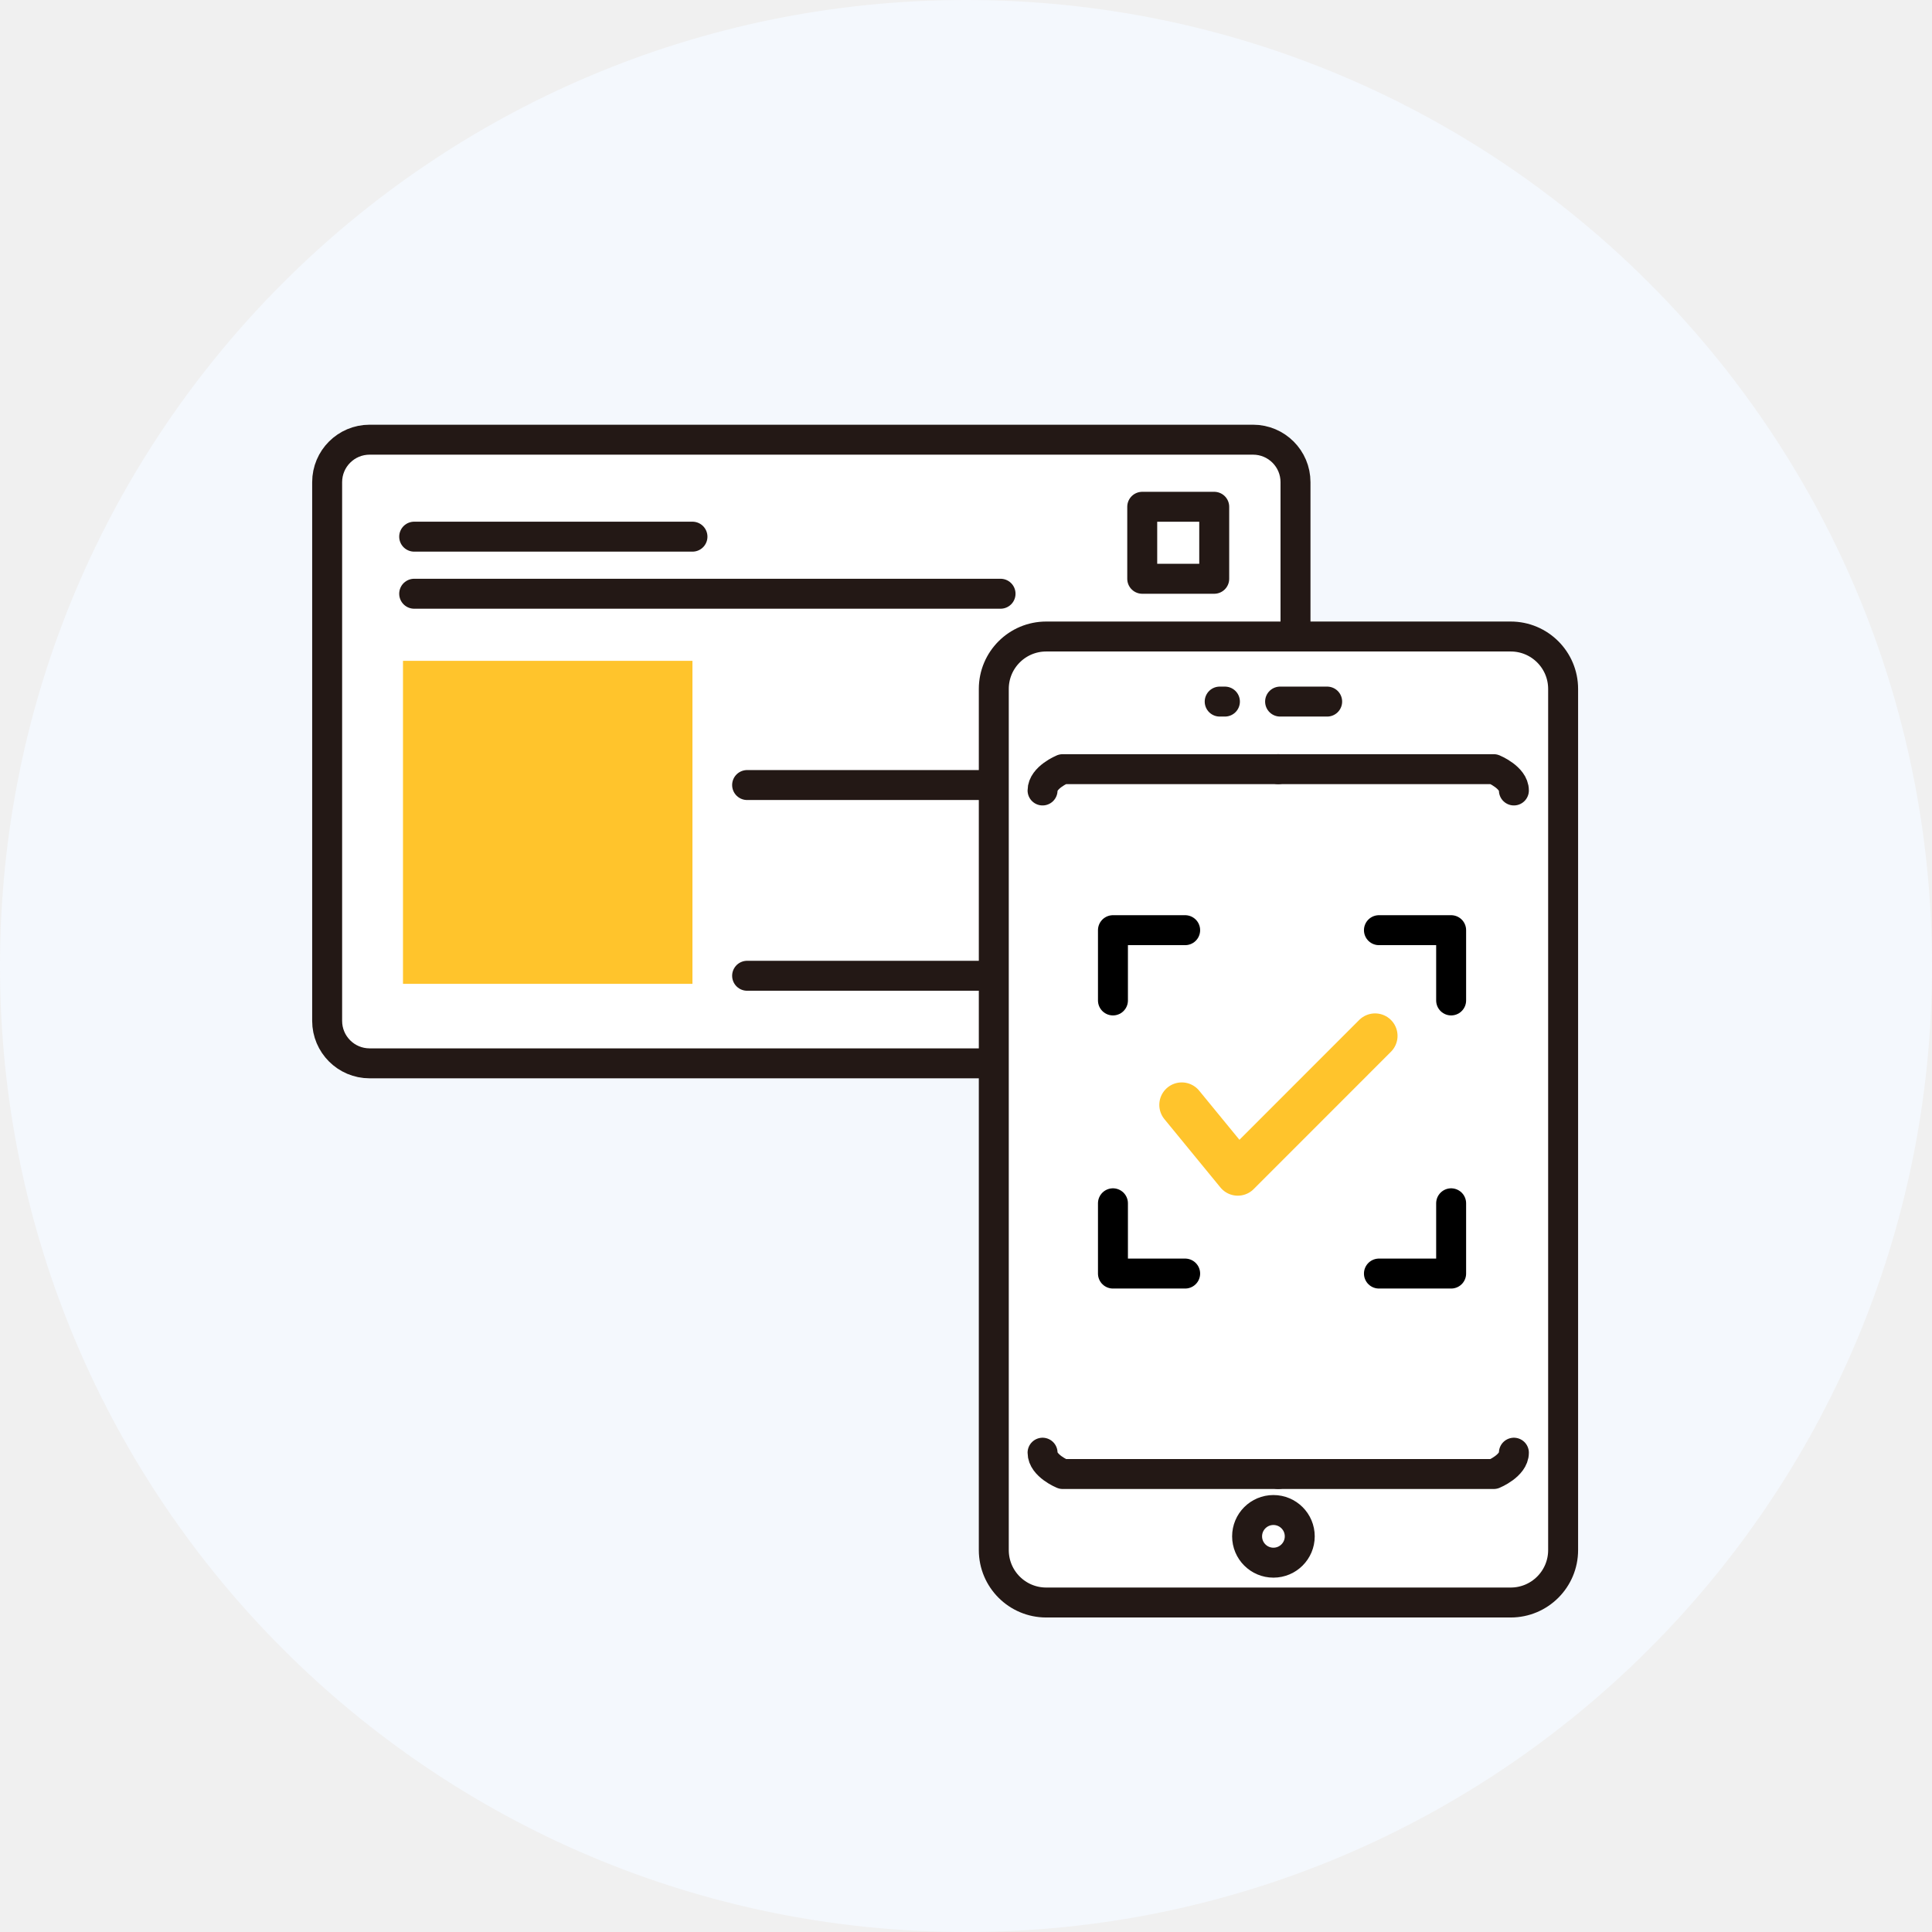
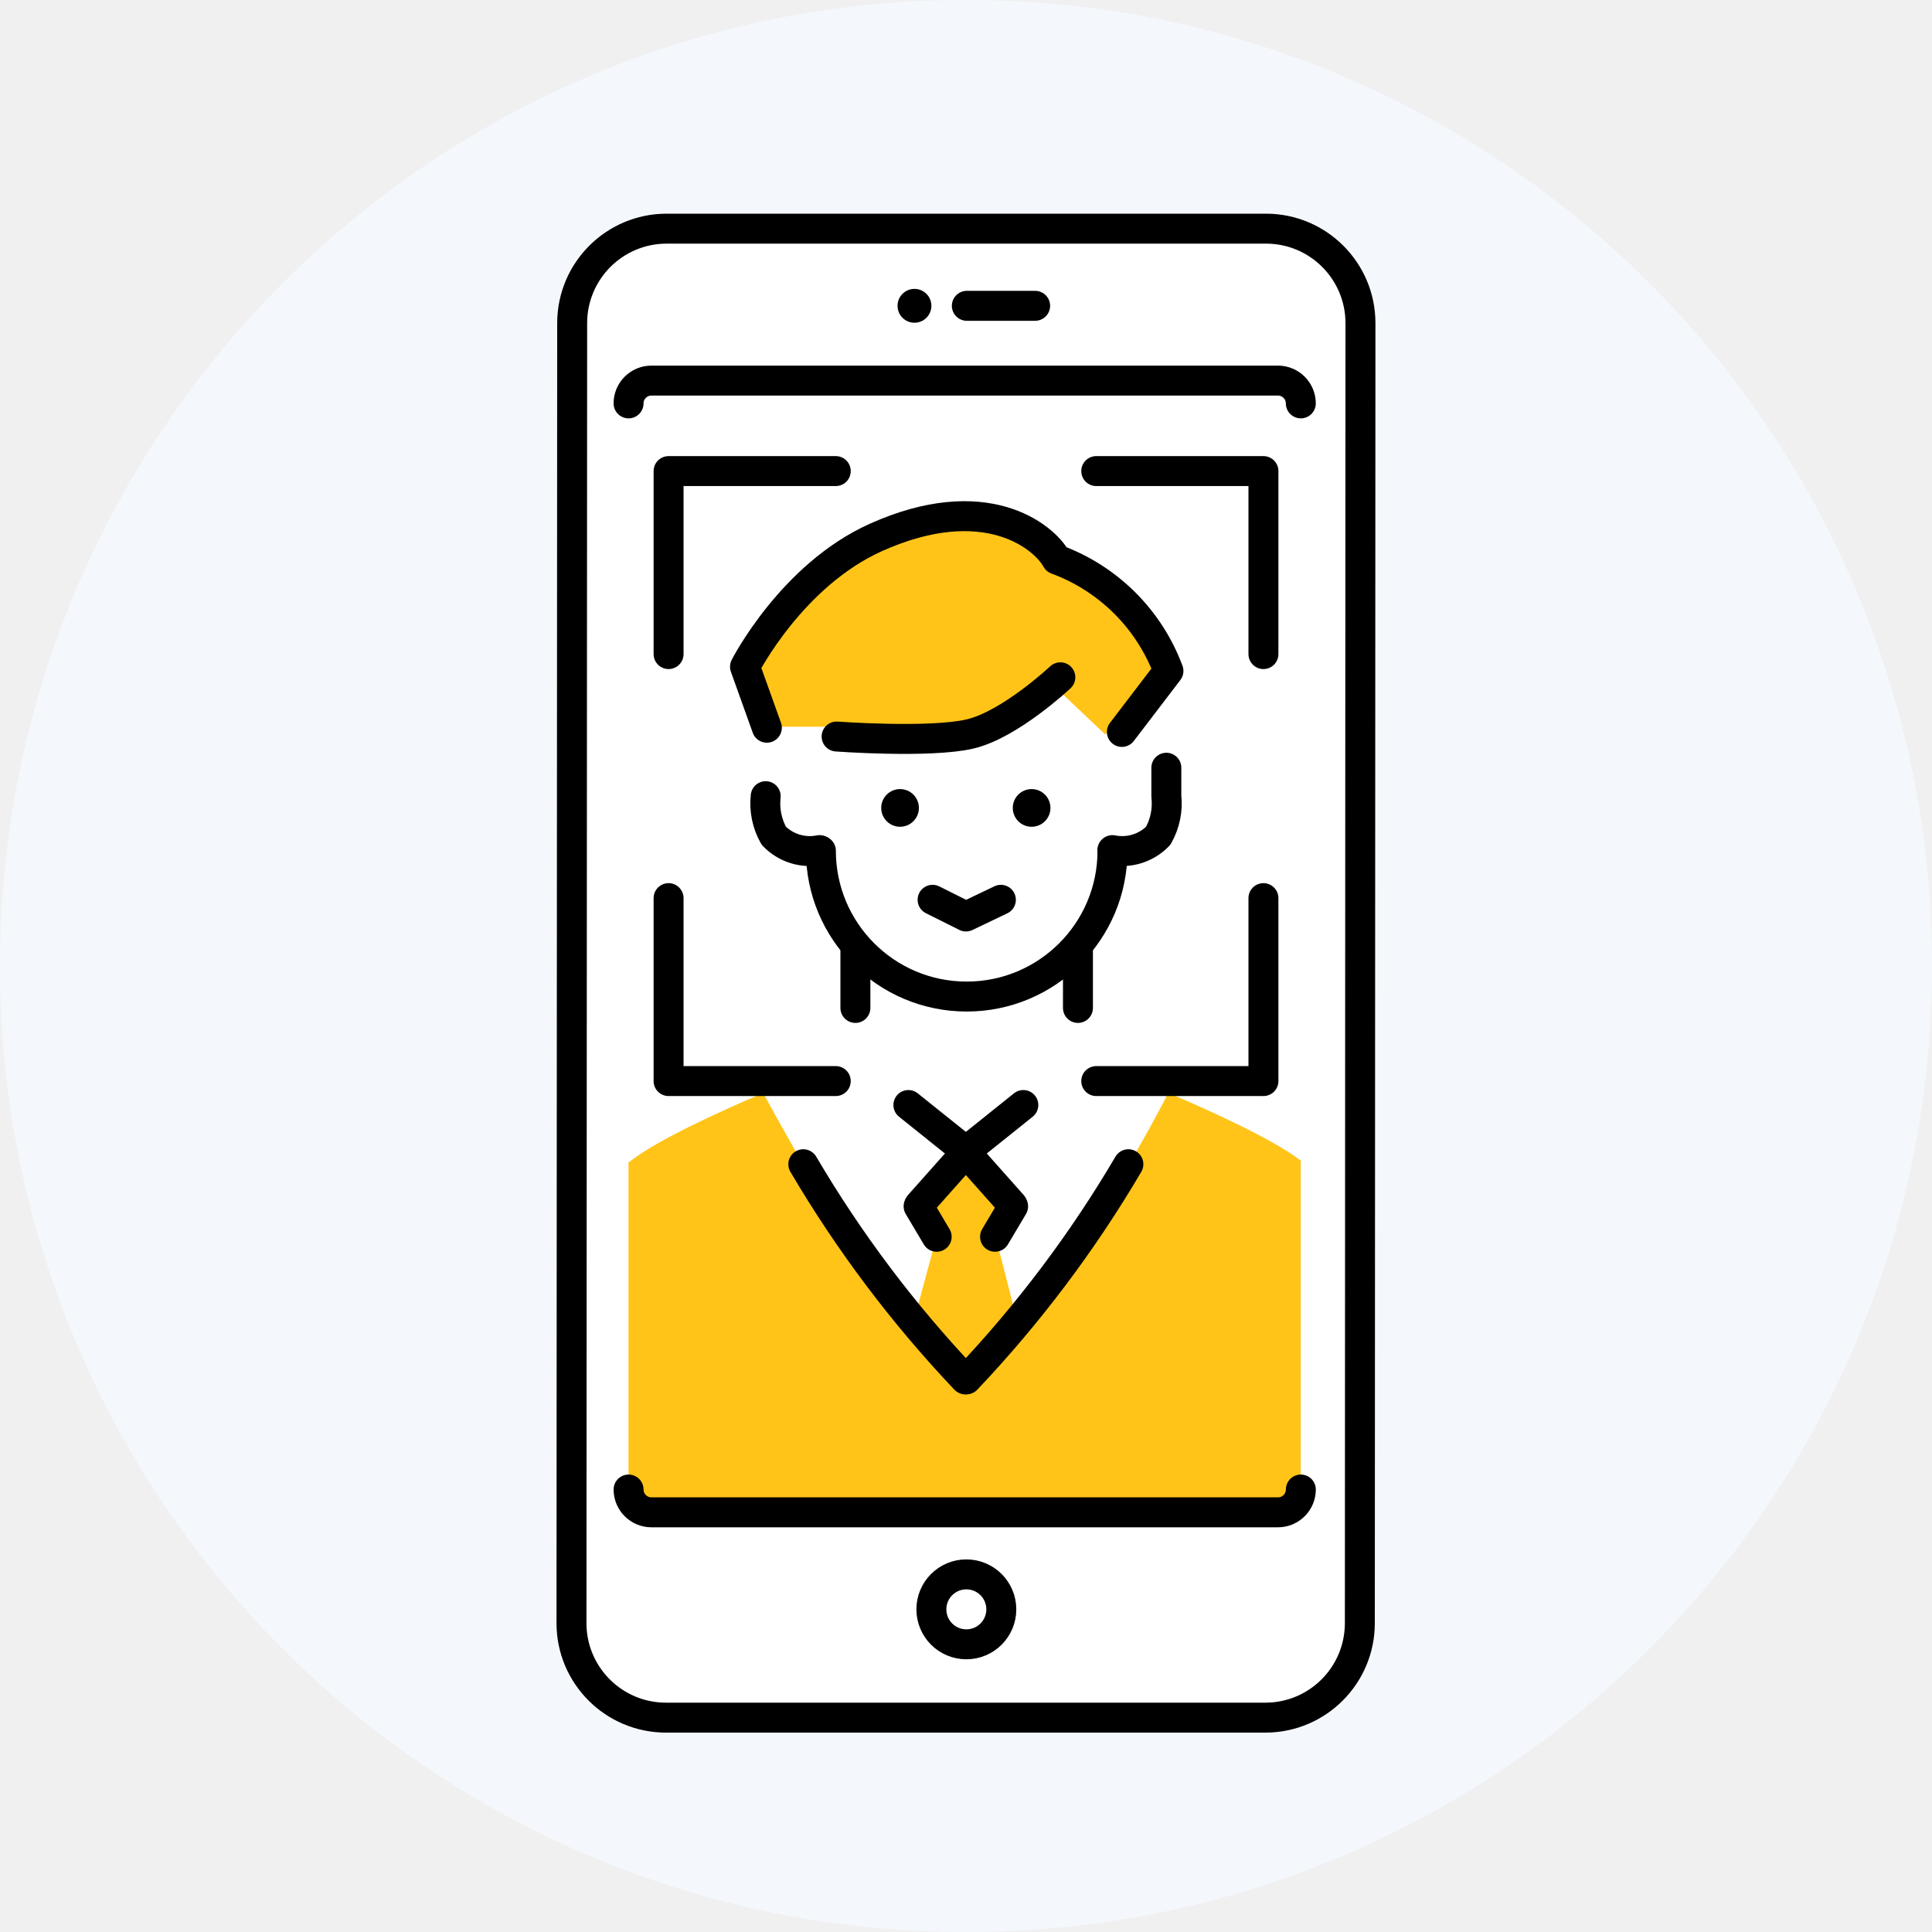
<svg xmlns="http://www.w3.org/2000/svg" width="129" height="129" viewBox="0 0 129 129">
  <g id="グループ_20299" data-name="グループ 20299" transform="translate(-1339 -10598)">
    <circle id="楕円形_2344" data-name="楕円形 2344" cx="64.5" cy="64.5" r="64.5" transform="translate(1339 10598)" fill="#f4f8fd" />
-     <g id="グループ_20293" data-name="グループ 20293" transform="translate(1304.007 9477.616)">
-       <rect id="長方形_5856" data-name="長方形 5856" width="64.657" height="41.641" rx="2.835" transform="translate(56.837 1149.742)" fill="#fff" stroke="#231815" stroke-linecap="round" stroke-linejoin="round" stroke-width="2" />
-       <rect id="長方形_5857" data-name="長方形 5857" width="13.438" height="3.912" transform="translate(102.629 1164.508)" fill="none" stroke="#231815" stroke-linecap="round" stroke-linejoin="round" stroke-width="2" />
-       <rect id="長方形_5858" data-name="長方形 5858" width="4.807" height="4.807" transform="translate(111.26 1154.222)" fill="none" stroke="#231815" stroke-linecap="round" stroke-linejoin="round" stroke-width="2" />
-       <line id="線_113" data-name="線 113" x2="18.581" transform="translate(62.648 1156.217)" fill="none" stroke="#231815" stroke-linecap="round" stroke-linejoin="round" stroke-width="2" />
-       <line id="線_114" data-name="線 114" x2="39.152" transform="translate(62.648 1160.028)" fill="none" stroke="#231815" stroke-linecap="round" stroke-linejoin="round" stroke-width="2" />
-       <rect id="長方形_5859" data-name="長方形 5859" width="19.327" height="21.567" transform="translate(61.901 1164.508)" fill="#ffc42c" />
-       <path id="パス_3828" data-name="パス 3828" d="M84.878,1171.807h31.189v12.735H84.878" transform="translate(0 0.994)" fill="none" stroke="#231815" stroke-linecap="round" stroke-linejoin="round" stroke-miterlimit="10" stroke-width="2" />
-     </g>
-     <g id="グループ_20294" data-name="グループ 20294" transform="translate(16 -2)">
-       <g id="illust" transform="translate(1388.356 10642.5)">
-         <g id="グループ_20149" data-name="グループ 20149" transform="translate(1 0)">
-           <rect id="長方形_5711" data-name="長方形 5711" width="38.014" height="64.5" rx="3.5" transform="translate(0 0)" fill="#fff" stroke="#231815" stroke-miterlimit="10" stroke-width="2" />
-           <g id="グループ_20150" data-name="グループ 20150" transform="translate(15.083 5.345)">
-             <line id="線_58" data-name="線 58" x2="3.143" transform="translate(4.033 -1)" fill="none" stroke="#231815" stroke-linecap="round" stroke-miterlimit="10" stroke-width="2" />
-             <line id="線_59" data-name="線 59" x2="0.349" transform="translate(0 -1)" fill="none" stroke="#231815" stroke-linecap="round" stroke-miterlimit="10" stroke-width="2" />
+     <g id="グループ_20841" data-name="グループ 20841" transform="translate(1298.748 10587.738)">
+       <g id="グループ_20816" data-name="グループ 20816" transform="translate(78.409 25.529)">
+         <path id="パス_4309" data-name="パス 4309" d="M131.049,118.659a6.309,6.309,0,0,1-6.29,6.29H84.7a6.309,6.309,0,0,1-6.29-6.29l.046-86.84a6.309,6.309,0,0,1,6.29-6.29H124.8a6.309,6.309,0,0,1,6.29,6.29Z" transform="translate(-78.409 -25.529)" fill="#fff" stroke="#000" stroke-linecap="round" stroke-linejoin="round" stroke-width="2" />
+         <path id="パス_4310" data-name="パス 4310" d="M141.464,148.058" transform="translate(-115.124 -96.874)" fill="#ffc417" />
+         <g id="グループ_20813" data-name="グループ 20813" transform="translate(21.772 4.022)">
+           <g id="グループ_20812" data-name="グループ 20812">
+             <circle id="楕円形_2448" data-name="楕円形 2448" cx="1.13" cy="1.13" r="1.13" />
+             <line id="線_251" data-name="線 251" x2="4.561" transform="translate(4.626 1.13)" fill="#fff" stroke="#000" stroke-linecap="round" stroke-linejoin="round" stroke-width="2" />
          </g>
-           <rect id="長方形_5712" data-name="長方形 5712" width="32.261" height="47.656" rx="2.835" transform="translate(2.54 8.422)" fill="#fff" />
-           <g id="グループ_20151" data-name="グループ 20151" transform="translate(3.256 8.857)">
-             <path id="パス_3610" data-name="パス 3610" d="M1179.179-1333.694h-14.391s-1.344.554-1.344,1.423" transform="translate(-1163.444 1333.694)" fill="none" stroke="#231815" stroke-linecap="round" stroke-linejoin="round" stroke-width="2" />
-             <path id="パス_3611" data-name="パス 3611" d="M1185.453-1333.694h14.391s1.345.554,1.345,1.423" transform="translate(-1169.718 1333.694)" fill="none" stroke="#231815" stroke-linecap="round" stroke-linejoin="round" stroke-width="2" />
+         </g>
+         <g id="グループ_20814" data-name="グループ 20814" transform="translate(24.031 89.854)">
+           <circle id="楕円形_2449" data-name="楕円形 2449" cx="2.335" cy="2.335" r="2.335" fill="none" stroke="#000" stroke-linecap="round" stroke-linejoin="round" stroke-width="2" />
+         </g>
+         <g id="グループ_20815" data-name="グループ 20815" transform="translate(3.812 10.145)">
+           <path id="パス_4312" data-name="パス 4312" d="M87.535,51.336a1.526,1.526,0,0,1,1.521-1.522H130.9a1.526,1.526,0,0,1,1.522,1.522" transform="translate(-87.535 -49.814)" fill="none" stroke="#000" stroke-linecap="round" stroke-linejoin="round" stroke-width="2" />
+           <g id="グループ_20857" data-name="グループ 20857" transform="translate(-55.581 -21.233)">
+             <path id="パス_4325" data-name="パス 4325" d="M100.466,132.775V110.544c-2.548-1.968-9.549-4.816-10.067-5.025L85.535,103.4V96.547a16.675,16.675,0,0,1-3.672,2.481,9.839,9.839,0,0,1-7.507,0,16.68,16.68,0,0,1-3.672-2.481V103.4l-4.864,2.123c-.53.215-7.847,3.191-10.237,5.16v22.1A1.526,1.526,0,0,0,57.1,134.3h41.84A1.526,1.526,0,0,0,100.466,132.775Z" transform="translate(0 -37.227)" fill="#fff" />
+             <path id="パス_4326" data-name="パス 4326" d="M57.1,21.009a1.516,1.516,0,0,0-1.522,1.513V97.07A1.526,1.526,0,0,0,57.1,98.592h41.84a1.526,1.526,0,0,0,1.522-1.522V22.522A1.526,1.526,0,0,0,98.944,21Z" fill="none" />
+             <path id="パス_4327" data-name="パス 4327" d="M99.994,102.906" transform="translate(-21.885 -40.361)" fill="#ffc417" />
+             <path id="パス_4328" data-name="パス 4328" d="M86.812,82.375s5.083-.054,7.524-3.841,2.188-5.975,2.188-5.975,2.861.253,3.534-1.683a8.774,8.774,0,0,0,.126-4.25s-.505-2.2-2.062-2.076l-1.4.785-3.6-4.095s-4.039,3.576-7.657,4.081a27.306,27.306,0,0,1-8.289-.589l-3.24.379a2.714,2.714,0,0,0-.673,1.683v1.641s-.21,2.609,1.052,3.366a5.744,5.744,0,0,0,2.651.757,10.205,10.205,0,0,0,1.052,4.25,12.527,12.527,0,0,0,1.515,2.23A9.152,9.152,0,0,0,86.812,82.375Z" transform="translate(-8.703 -19.83)" fill="#fff" />
+             <path id="パス_4329" data-name="パス 4329" d="M91.832,115.123c2.307.981,6.722,2.953,8.634,4.428v22.232a1.526,1.526,0,0,1-1.522,1.522H57.1a1.526,1.526,0,0,1-1.522-1.522v-22.1c1.855-1.529,6.68-3.664,8.994-4.644,0,0,3.512,6.516,5.784,9.8l7.784,9.34s4.292-4.67,7.152-8.541a101.468,101.468,0,0,0,6.437-10.813Z" transform="translate(0 -46.235)" fill="#ffc417" />
+             <g id="グループ_20847" data-name="グループ 20847" transform="translate(63.376 29.753)">
+               <g id="グループ_20846" data-name="グループ 20846" transform="translate(0)">
+                 <g id="グループ_20845" data-name="グループ 20845">
+                   <path id="パス_4330" data-name="パス 4330" d="M91.129,49.721l3.861,3.65,4.247-5.054S97.2,44.106,95.025,42.6s-3.159-1.544-3.159-1.544a9.944,9.944,0,0,0-8.143-2.738c-5.23.527-9.336,5.125-10.775,6.493a8.347,8.347,0,0,0-2,3.089l1.509,4.949H76.7s7.16.527,9.582-.28A17.776,17.776,0,0,0,91.129,49.721Z" transform="translate(-70.948 -38.257)" fill="#ffc417" />
+                   <g id="グループ_20844" data-name="グループ 20844" transform="translate(3.875 13.278)">
+                     <g id="グループ_20843" data-name="グループ 20843">
+                       <path id="パス_4331" data-name="パス 4331" d="M96.673,124.762l-2.921,2,1,2.721-1.44,5.322,3.481,4.161,3.281-4-1.441-5.642.84-2.561Z" transform="translate(-85.844 -94.162)" fill="#ffc417" />
+                       <path id="パス_4332" data-name="パス 4332" d="M100.069,64.434" transform="translate(-89.173 -64.434)" fill="#fff" />
+                       <path id="パス_4333" data-name="パス 4333" d="M110.87,124.615a79.293,79.293,0,0,1-10.814,14.366" transform="translate(-89.167 -94.089)" fill="none" stroke="#000" stroke-linecap="round" stroke-linejoin="round" stroke-width="2" />
+                       <path id="パス_4334" data-name="パス 4334" d="M103.036,123.48l-3.152-3.544,3.887-3.115" transform="translate(-89.082 -90.249)" fill="none" stroke="#000" stroke-linecap="round" stroke-linejoin="round" stroke-width="2" />
+                       <line id="線_254" data-name="線 254" x1="1.207" y2="2.032" transform="translate(12.8 33.337)" fill="none" stroke="#000" stroke-linecap="round" stroke-linejoin="round" stroke-width="2" />
+                       <g id="グループ_20842" data-name="グループ 20842" transform="translate(0 26.572)">
+                         <path id="パス_4335" data-name="パス 4335" d="M89.4,138.981a79.294,79.294,0,0,1-10.814-14.366" transform="translate(-78.588 -120.661)" fill="none" stroke="#000" stroke-linecap="round" stroke-linejoin="round" stroke-width="2" />
+                         <path id="パス_4336" data-name="パス 4336" d="M93.151,123.48l3.152-3.544-3.887-3.115" transform="translate(-85.402 -116.821)" fill="none" stroke="#000" stroke-linecap="round" stroke-linejoin="round" stroke-width="2" />
+                         <line id="線_255" data-name="線 255" x2="1.207" y2="2.032" transform="translate(7.696 6.765)" fill="none" stroke="#000" stroke-linecap="round" stroke-linejoin="round" stroke-width="2" />
+                       </g>
+                     </g>
+                   </g>
+                 </g>
+               </g>
+             </g>
+             <g id="グループ_20848" data-name="グループ 20848" transform="translate(58.253 27.275)">
+               <path id="パス_4337" data-name="パス 4337" d="M72.011,33.371H60.848V45.59" transform="translate(-60.848 -33.371)" fill="none" stroke="#000" stroke-linecap="round" stroke-linejoin="round" stroke-width="2" />
+               <path id="パス_4338" data-name="パス 4338" d="M128.308,45.59V33.371H117.145" transform="translate(-88.589 -33.371)" fill="none" stroke="#000" stroke-linecap="round" stroke-linejoin="round" stroke-width="2" />
+               <path id="パス_4339" data-name="パス 4339" d="M60.848,89.585V101.8H72.011" transform="translate(-60.848 -61.071)" fill="none" stroke="#000" stroke-linecap="round" stroke-linejoin="round" stroke-width="2" />
+               <path id="パス_4340" data-name="パス 4340" d="M117.145,101.8h11.163V89.585" transform="translate(-88.589 -61.071)" fill="none" stroke="#000" stroke-linecap="round" stroke-linejoin="round" stroke-width="2" />
+             </g>
+             <g id="グループ_20856" data-name="グループ 20856" transform="translate(63.356 30.286)">
+               <g id="グループ_20849" data-name="グループ 20849" transform="translate(12.525 25.609)">
+                 <path id="パス_4341" data-name="パス 4341" d="M95.6,89.8l2.23,1.115,2.33-1.115" transform="translate(-95.6 -89.795)" fill="none" stroke="#000" stroke-linecap="round" stroke-linejoin="round" stroke-width="2" />
+               </g>
+               <g id="グループ_20853" data-name="グループ 20853" transform="translate(9.095 18.222)">
+                 <g id="グループ_20852" data-name="グループ 20852">
+                   <g id="グループ_20851" data-name="グループ 20851">
+                     <g id="グループ_20850" data-name="グループ 20850">
+                       <circle id="楕円形_2450" data-name="楕円形 2450" cx="1.258" cy="1.258" r="1.258" />
+                       <circle id="楕円形_2451" data-name="楕円形 2451" cx="1.258" cy="1.258" r="1.258" transform="translate(8.784)" />
+                     </g>
+                   </g>
+                 </g>
+               </g>
+               <path id="パス_4342" data-name="パス 4342" d="M80.9,83.352a9.735,9.735,0,0,0,19.47,0" transform="translate(-75.833 -61.012)" fill="none" stroke="#000" stroke-linecap="round" stroke-linejoin="round" stroke-width="2" />
+               <path id="パス_4343" data-name="パス 4343" d="M73.614,76.168a4.392,4.392,0,0,0,.54,2.641,3.338,3.338,0,0,0,3.061.96" transform="translate(-72.233 -57.472)" fill="none" stroke="#000" stroke-linecap="round" stroke-linejoin="round" stroke-width="2" />
+               <path id="パス_4344" data-name="パス 4344" d="M119.273,77.919a3.338,3.338,0,0,0,3.061-.96,4.394,4.394,0,0,0,.54-2.641v-1.9" transform="translate(-94.741 -55.622)" fill="none" stroke="#000" stroke-linecap="round" stroke-linejoin="round" stroke-width="2" />
+               <path id="パス_4345" data-name="パス 4345" d="M72.367,53.433l-1.459-4.072s3.113-6.117,8.761-8.643c7.2-3.221,11.144-.14,12.044,1.481a12.62,12.62,0,0,1,7.468,7.443l-3.108,4.072" transform="translate(-70.908 -39.308)" fill="none" stroke="#000" stroke-linecap="round" stroke-linejoin="round" stroke-width="2" />
+               <g id="グループ_20854" data-name="グループ 20854" transform="translate(22.231 28.753)">
+                 <line id="線_256" data-name="線 256" y2="4.082" fill="none" stroke="#000" stroke-linecap="round" stroke-linejoin="round" stroke-width="2" />
+               </g>
+               <g id="グループ_20855" data-name="グループ 20855" transform="translate(7.371 28.753)">
+                 <line id="線_257" data-name="線 257" y2="4.082" fill="none" stroke="#000" stroke-linecap="round" stroke-linejoin="round" stroke-width="2" />
+               </g>
+               <path id="パス_4346" data-name="パス 4346" d="M97.906,60.517s-3.368,3.17-6.049,3.789-8.89.166-8.89.166" transform="translate(-76.85 -49.759)" fill="none" stroke="#000" stroke-linecap="round" stroke-linejoin="round" stroke-width="2" />
+             </g>
          </g>
-           <g id="グループ_20152" data-name="グループ 20152" transform="translate(3.256 54.496)">
-             <path id="パス_3612" data-name="パス 3612" d="M1185.453-1251.477h14.391s1.345-.553,1.345-1.423" transform="translate(-1169.718 1252.901)" fill="none" stroke="#231815" stroke-linecap="round" stroke-linejoin="round" stroke-width="2" />
-             <path id="パス_3613" data-name="パス 3613" d="M1179.179-1251.477h-14.391s-1.344-.553-1.344-1.423" transform="translate(-1163.444 1252.901)" fill="none" stroke="#231815" stroke-linecap="round" stroke-linejoin="round" stroke-width="2" />
-           </g>
-           <ellipse id="楕円形_2316" data-name="楕円形 2316" cx="1.758" cy="1.758" rx="1.758" ry="1.758" transform="translate(16.913 58.324)" fill="none" stroke="#231815" stroke-linecap="round" stroke-linejoin="round" stroke-width="2" />
+           <path id="パス_4347" data-name="パス 4347" d="M87.535,227.065a1.526,1.526,0,0,0,1.521,1.522H130.9a1.526,1.526,0,0,0,1.522-1.522" transform="translate(-87.534 -153.021)" fill="none" stroke="#000" stroke-linecap="round" stroke-linejoin="round" stroke-width="2" />
        </g>
      </g>
-       <path id="パス_3829" data-name="パス 3829" d="M11725.2,12319.458l3.74,4.563,9.167-9.171" transform="translate(-10323.293 -1645.685)" fill="none" stroke="#ffc42c" stroke-linecap="round" stroke-linejoin="round" stroke-width="3" />
-       <path id="パス_3830" data-name="パス 3830" d="M11720.312,12312.8v-4.692h4.821" transform="translate(-10323 -1646)" fill="none" stroke="#000" stroke-linecap="round" stroke-linejoin="round" stroke-width="2" />
-       <path id="パス_3833" data-name="パス 3833" d="M11720.312,12308.109v4.692h4.821" transform="translate(-10323 -1627.765)" fill="none" stroke="#000" stroke-linecap="round" stroke-linejoin="round" stroke-width="2" />
-       <path id="パス_3831" data-name="パス 3831" d="M11725.133,12312.8v-4.692h-4.821" transform="translate(-10305.24 -1646)" fill="none" stroke="#000" stroke-linecap="round" stroke-linejoin="round" stroke-width="2" />
-       <path id="パス_3832" data-name="パス 3832" d="M11725.133,12308.109v4.692h-4.821" transform="translate(-10305.24 -1627.765)" fill="none" stroke="#000" stroke-linecap="round" stroke-linejoin="round" stroke-width="2" />
+       <g id="グループ_20819" data-name="グループ 20819" transform="translate(93.447 72.337)">
+         <g id="グループ_20818" data-name="グループ 20818">
+           <g id="グループ_20817" data-name="グループ 20817">
+             <path id="パス_4313" data-name="パス 4313" d="M114.408,137.582" transform="translate(-114.408 -137.582)" fill="none" stroke="#000" stroke-linecap="round" stroke-linejoin="round" stroke-width="2" />
+           </g>
+         </g>
+       </g>
    </g>
  </g>
</svg>
